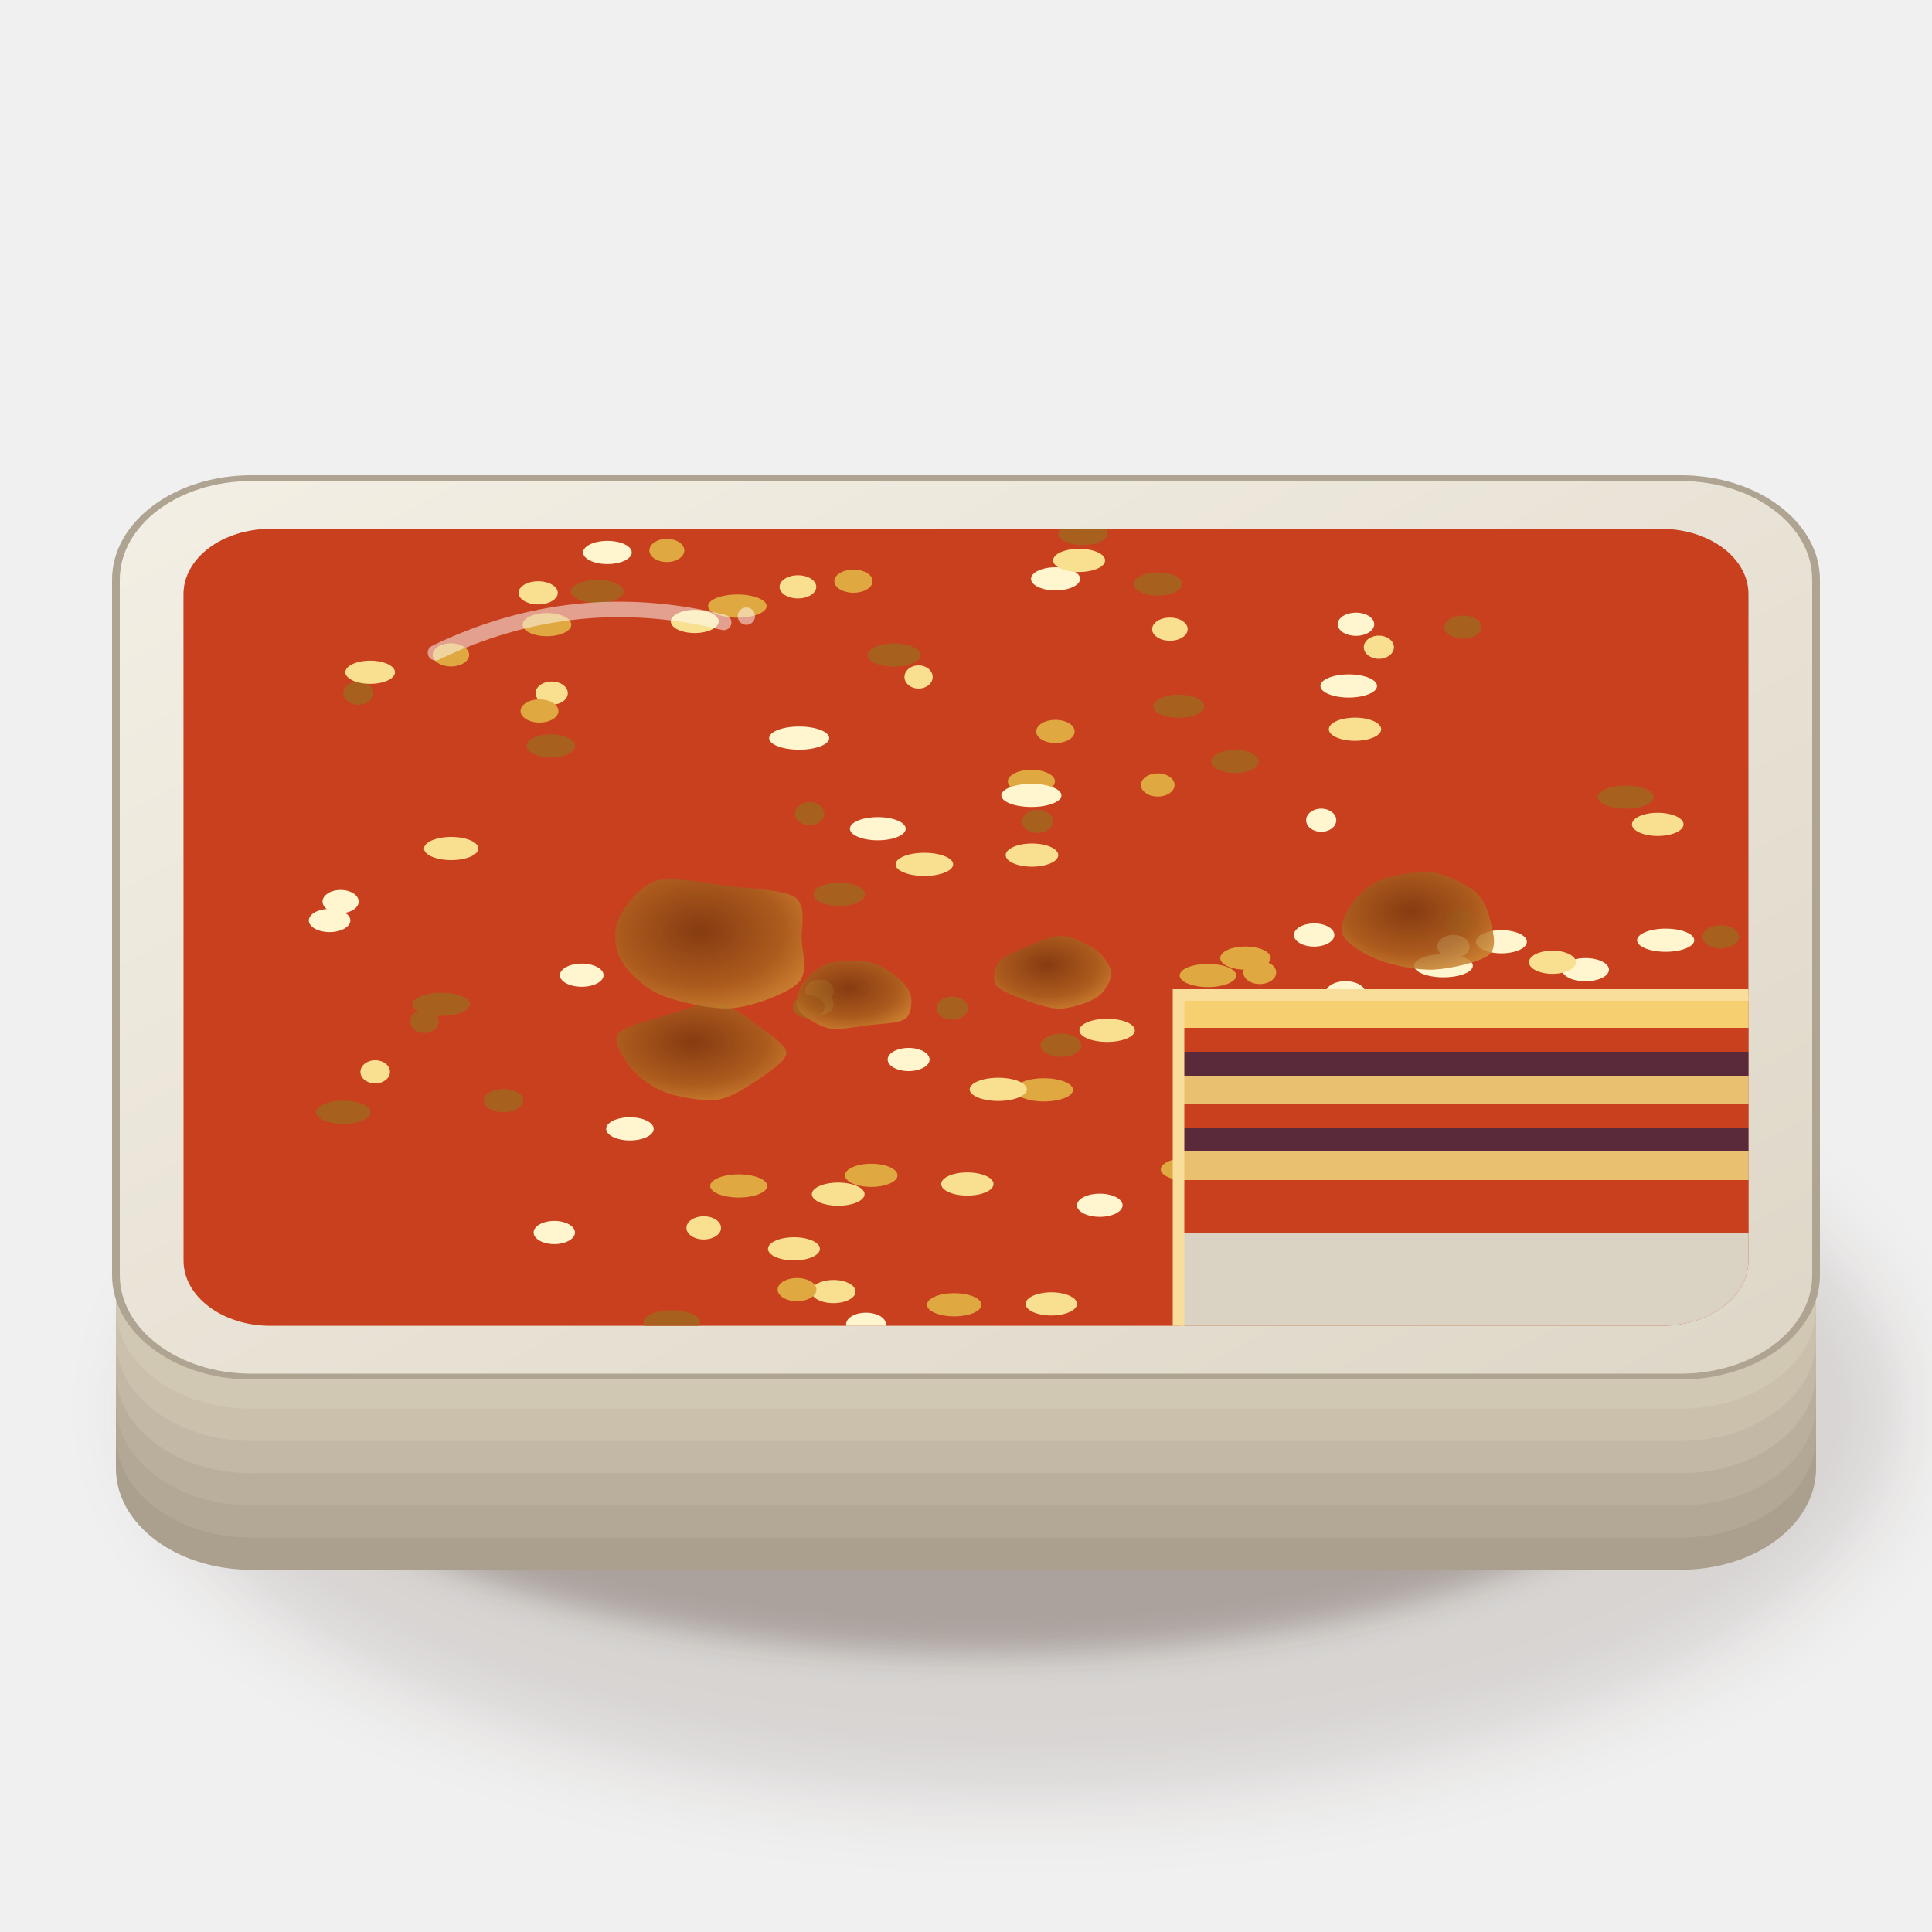
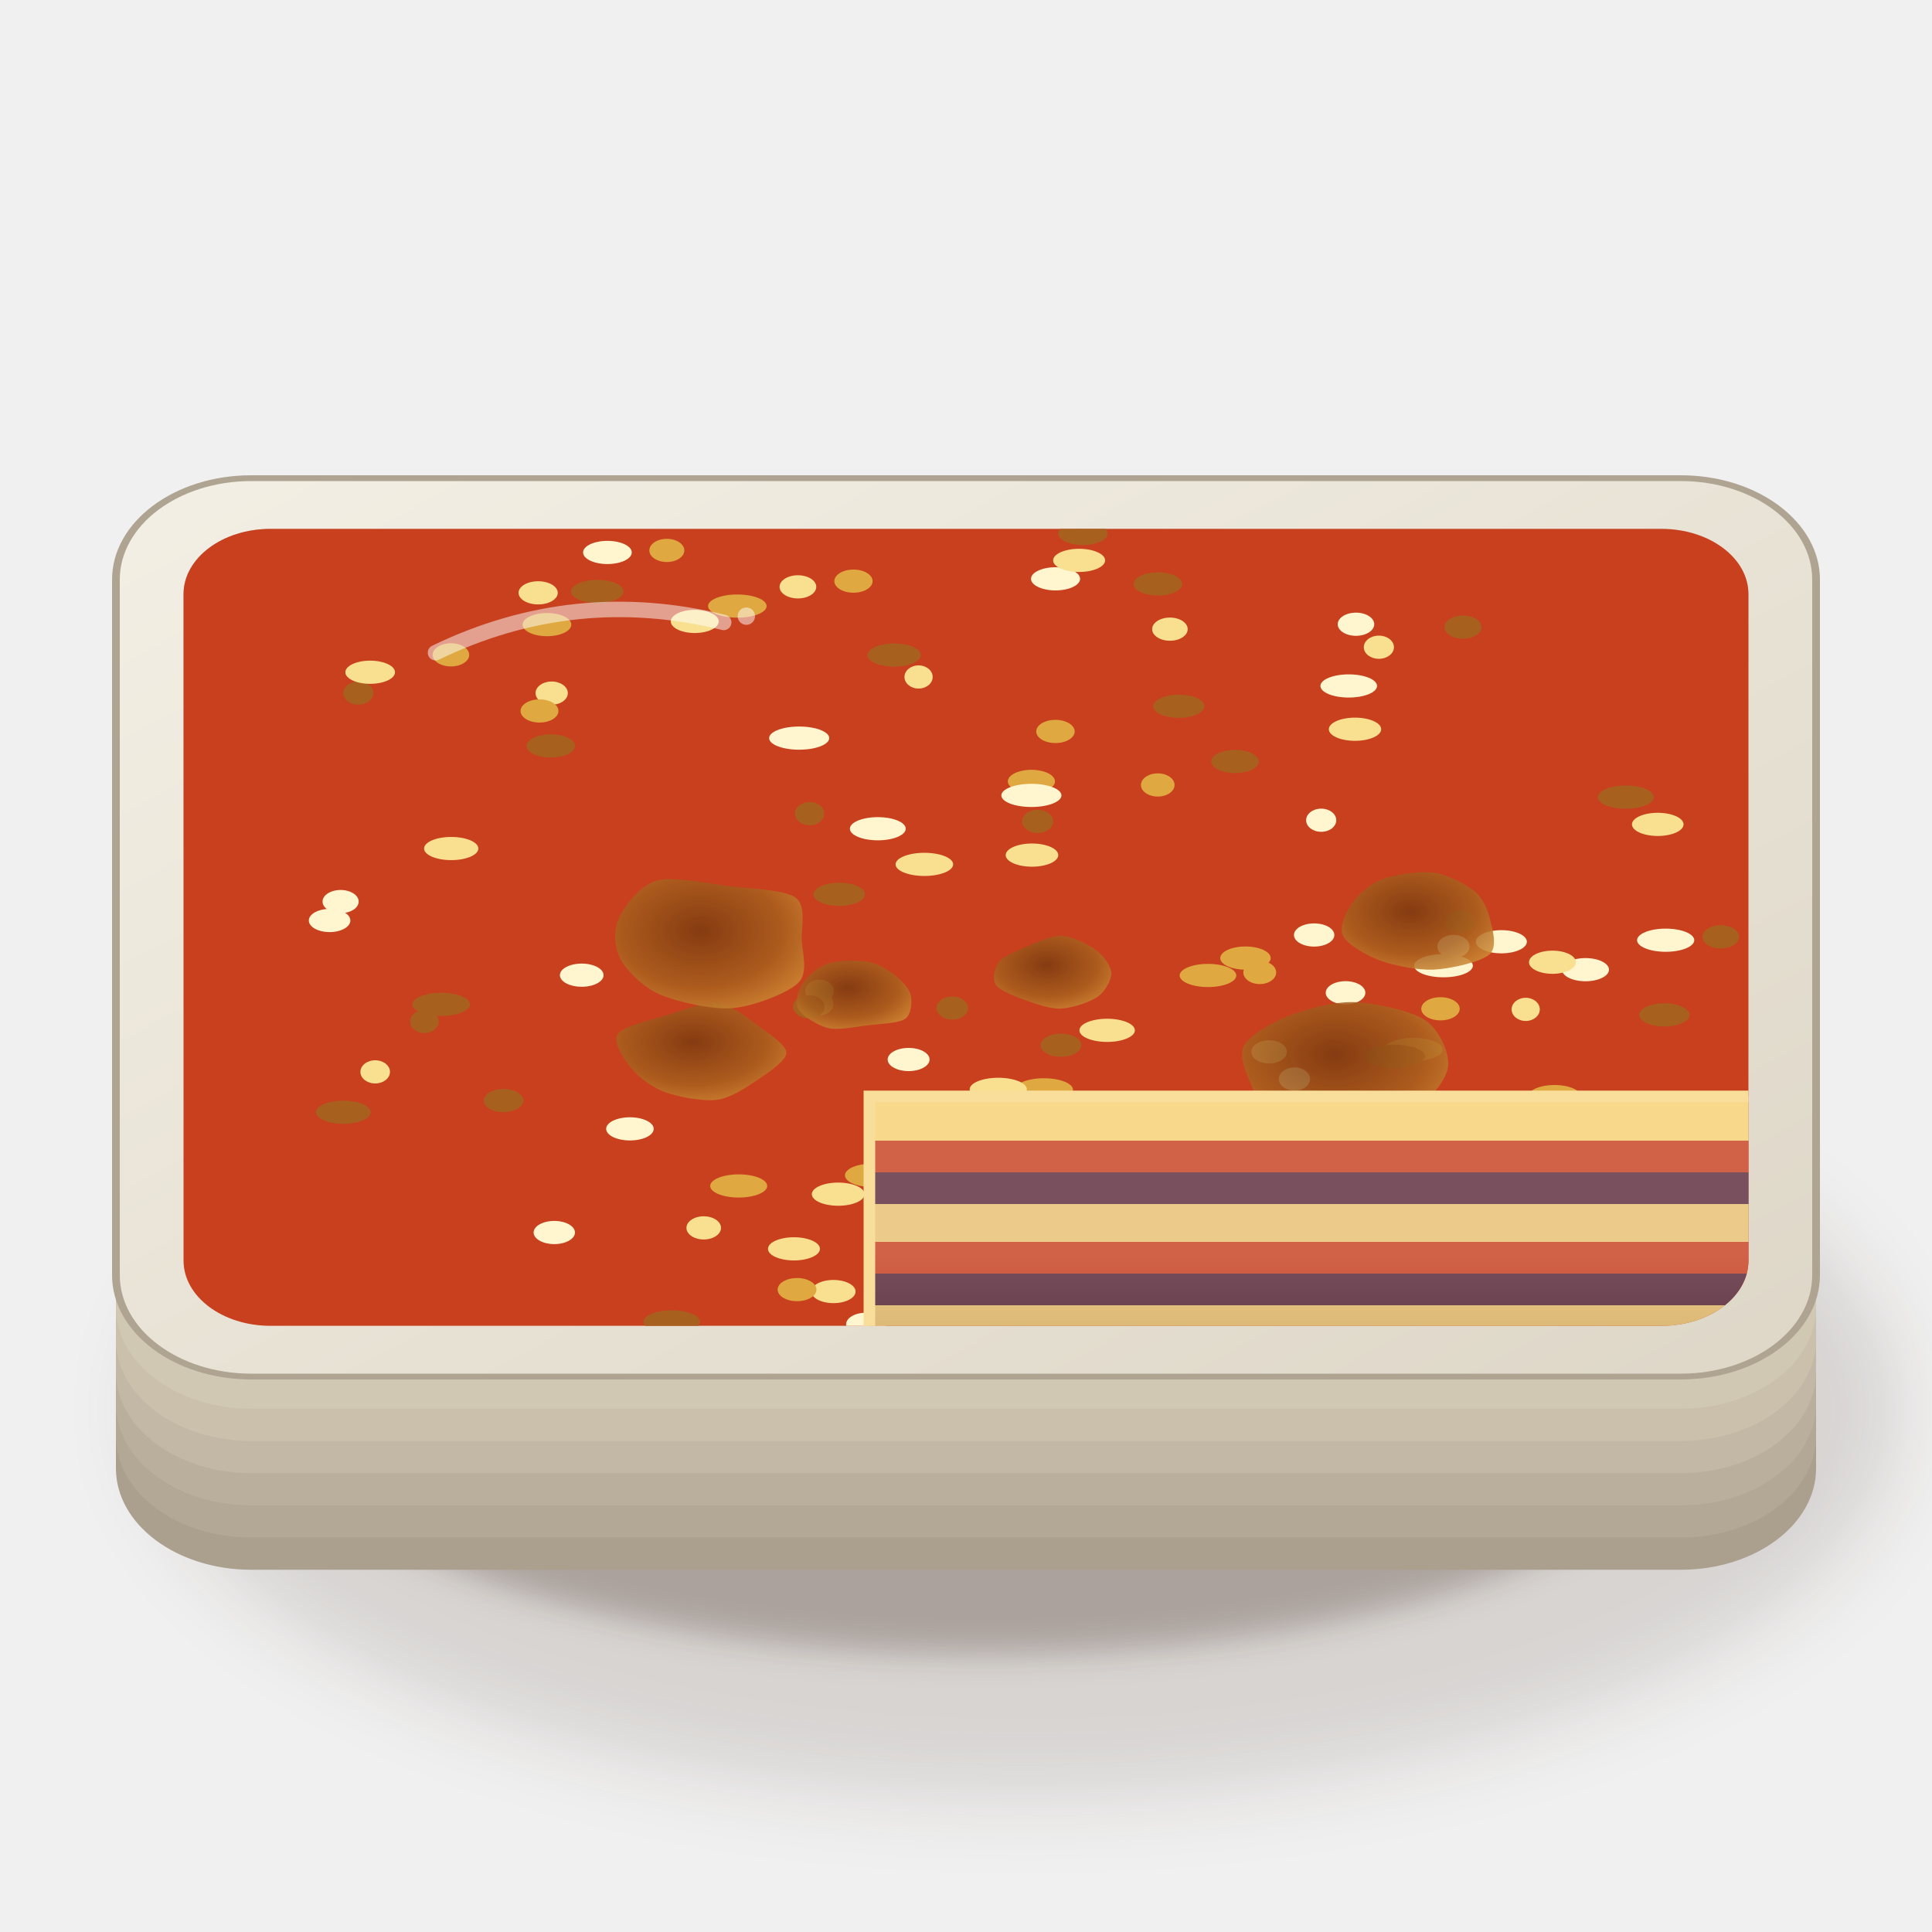
<svg xmlns="http://www.w3.org/2000/svg" viewBox="0 0 200 200" width="400" height="400">
  <defs>
    <filter id="br_berinjela_parmegiana-1" x="-50%" y="-50%" width="200%" height="200%">
      <feGaussianBlur stdDeviation="4" />
    </filter>
    <filter id="br_berinjela_parmegiana-2" x="-50%" y="-50%" width="200%" height="200%">
      <feGaussianBlur stdDeviation="1.6" />
    </filter>
    <linearGradient id="br_berinjela_parmegiana-3" x1="0" y1="0" x2="1" y2="1">
      <stop offset="0" stop-color="#f3efe4" />
      <stop offset="1" stop-color="#ded7c8" />
    </linearGradient>
    <linearGradient id="br_berinjela_parmegiana-4" x1="0" y1="0" x2="0.3" y2="1">
      <stop offset="0" stop-color="#c0b6a7" />
      <stop offset="0.5" stop-color="#e6dfcf" />
      <stop offset="1" stop-color="#f3eee0" />
    </linearGradient>
    <clipPath id="br_berinjela_parmegiana-5">
      <path d="M28,54.75 H172 A9,6.75 0 0 1 181,61.5 V130.5 A9,6.75 0 0 1 172,137.25 H28 A9,6.75 0 0 1 19,130.5 V61.5 A9,6.75 0 0 1 28,54.75Z" />
    </clipPath>
    <radialGradient id="br_berinjela_parmegiana-6" cx="0.45" cy="0.4" r="0.8">
      <stop offset="0" stop-color="#7a3a10" />
      <stop offset="0.55" stop-color="#a8601e" />
      <stop offset="1" stop-color="#e0a040" />
    </radialGradient>
    <linearGradient id="br_berinjela_parmegiana-7" x1="0" y1="0" x2="0" y2="1">
      <stop offset="0" stop-color="#f6d070" />
      <stop offset="0.139" stop-color="#f6d070" />
      <stop offset="0.14" stop-color="#c8401e" />
      <stop offset="0.239" stop-color="#c8401e" />
      <stop offset="0.24" stop-color="#5a2a3a" />
      <stop offset="0.339" stop-color="#5a2a3a" />
      <stop offset="0.34" stop-color="#e8c070" />
      <stop offset="0.459" stop-color="#e8c070" />
      <stop offset="0.46" stop-color="#c8401e" />
      <stop offset="0.559" stop-color="#c8401e" />
      <stop offset="0.56" stop-color="#5a2a3a" />
      <stop offset="0.659" stop-color="#5a2a3a" />
      <stop offset="0.66" stop-color="#e8c070" />
      <stop offset="0.779" stop-color="#e8c070" />
      <stop offset="0.78" stop-color="#c8401e" />
      <stop offset="0.999" stop-color="#c8401e" />
+     </linearGradient>
+     <linearGradient id="br_berinjela_parmegiana-8" x1="0" y1="0" x2="0" y2="1">
+       <stop offset="0" stop-color="#fff" />
+       <stop offset="0.5" stop-color="#fff" />
+       <stop offset="1" stop-color="#3a2212" />
    </linearGradient>
  </defs>
  <ellipse cx="106" cy="145.9" rx="90.68" ry="40.08" fill="#3a2212" opacity="0.14" filter="url(#br_berinjela_parmegiana-1)" />
  <ellipse cx="102" cy="143.9" rx="74.48" ry="27.32" fill="#3a2212" opacity="0.28" filter="url(#br_berinjela_parmegiana-2)" />
  <g transform="translate(100 116) scale(1 0.75)" fill="#ab9f8d">
    <rect x="-88" y="-62" width="176" height="124" rx="14" />
  </g>
  <g transform="translate(100 112.67) scale(1 0.75)" fill="#b3a795">
    <rect x="-88" y="-62" width="176" height="124" rx="14" />
  </g>
  <g transform="translate(100 109.33) scale(1 0.75)" fill="#baaf9d">
    <rect x="-88" y="-62" width="176" height="124" rx="14" />
  </g>
  <g transform="translate(100 106) scale(1 0.75)" fill="#c2b8a5">
    <rect x="-88" y="-62" width="176" height="124" rx="14" />
  </g>
  <g transform="translate(100 102.67) scale(1 0.75)" fill="#cac0ac">
    <rect x="-88" y="-62" width="176" height="124" rx="14" />
  </g>
  <g transform="translate(100 99.33) scale(1 0.75)" fill="#d1c8b4">
    <rect x="-88" y="-62" width="176" height="124" rx="14" />
  </g>
  <g transform="translate(100 96) scale(1 0.75)" fill="url(#br_berinjela_parmegiana-3)" stroke="#afa391" stroke-width=".8" vector-effect="non-scaling-stroke">
    <rect x="-88" y="-62" width="176" height="124" rx="14" />
  </g>
  <path d="M28,54.75 H172 A9,6.75 0 0 1 181,61.5 V130.5 A9,6.75 0 0 1 172,137.25 H28 A9,6.75 0 0 1 19,130.5 V61.5 A9,6.75 0 0 1 28,54.75Z" fill="url(#br_berinjela_parmegiana-4)" />
  <g clip-path="url(#br_berinjela_parmegiana-5)">
    <rect width="200" height="200" fill="#c8401e" />
    <ellipse cx="109.27" cy="59.92" rx="2.54" ry="1.2" fill="#fff6d0" />
    <ellipse cx="131.38" cy="108.89" rx="1.84" ry="1.2" fill="#f8e090" />
    <ellipse cx="69.03" cy="56.98" rx="1.81" ry="1.2" fill="#e0a840" />
    <ellipse cx="57.02" cy="77.22" rx="2.51" ry="1.2" fill="#a8601e" />
    <ellipse cx="60.22" cy="100.95" rx="2.26" ry="1.2" fill="#fff6d0" />
    <ellipse cx="111.71" cy="58.01" rx="2.69" ry="1.2" fill="#f8e090" />
    <ellipse cx="76.47" cy="122.77" rx="2.95" ry="1.2" fill="#e0a840" />
    <ellipse cx="168.3" cy="82.52" rx="2.9" ry="1.2" fill="#a8601e" />
    <ellipse cx="164.13" cy="100.38" rx="2.43" ry="1.2" fill="#fff6d0" />
    <ellipse cx="57.11" cy="71.75" rx="1.67" ry="1.2" fill="#f8e090" />
    <ellipse cx="131.9" cy="127.71" rx="2.38" ry="1.2" fill="#e0a840" />
    <ellipse cx="112.11" cy="55.22" rx="2.56" ry="1.2" fill="#a8601e" />
    <ellipse cx="145.94" cy="121.38" rx="2.14" ry="1.2" fill="#fff6d0" />
    <ellipse cx="157.94" cy="104.49" rx="1.46" ry="1.2" fill="#f8e090" />
    <ellipse cx="146.32" cy="108.64" rx="3.03" ry="1.2" fill="#e0a840" />
    <ellipse cx="178.13" cy="96.98" rx="1.9" ry="1.2" fill="#a8601e" />
    <ellipse cx="157.82" cy="114.73" rx="3.11" ry="1.2" fill="#fff6d0" />
    <ellipse cx="140.27" cy="75.49" rx="2.71" ry="1.2" fill="#f8e090" />
    <ellipse cx="108.06" cy="112.82" rx="3.02" ry="1.2" fill="#e0a840" />
    <ellipse cx="151.45" cy="64.92" rx="1.92" ry="1.2" fill="#a8601e" />
    <ellipse cx="62.88" cy="57.19" rx="2.52" ry="1.2" fill="#fff6d0" />
    <ellipse cx="86.77" cy="123.62" rx="2.73" ry="1.2" fill="#f8e090" />
    <ellipse cx="55.85" cy="73.6" rx="1.96" ry="1.2" fill="#e0a840" />
    <ellipse cx="37.1" cy="71.75" rx="1.56" ry="1.2" fill="#a8601e" />
    <ellipse cx="57.38" cy="127.59" rx="2.14" ry="1.2" fill="#fff6d0" />
    <ellipse cx="38.32" cy="69.59" rx="2.57" ry="1.2" fill="#f8e090" />
    <ellipse cx="56.62" cy="64.66" rx="2.52" ry="1.2" fill="#e0a840" />
    <ellipse cx="109.83" cy="108.2" rx="2.11" ry="1.2" fill="#a8601e" />
    <ellipse cx="134" cy="111.7" rx="1.62" ry="1.2" fill="#fff6d0" />
    <ellipse cx="108.83" cy="134.98" rx="2.66" ry="1.2" fill="#f8e090" />
    <ellipse cx="106.77" cy="80.89" rx="2.44" ry="1.2" fill="#e0a840" />
    <ellipse cx="151.18" cy="95.4" rx="1.47" ry="1.2" fill="#a8601e" />
    <ellipse cx="150.46" cy="97.98" rx="1.67" ry="1.2" fill="#fff6d0" />
    <ellipse cx="121.11" cy="65.13" rx="1.84" ry="1.2" fill="#f8e090" />
    <ellipse cx="125.05" cy="100.98" rx="2.93" ry="1.2" fill="#e0a840" />
    <ellipse cx="61.83" cy="61.23" rx="2.72" ry="1.2" fill="#a8601e" />
    <ellipse cx="139.29" cy="102.77" rx="2.05" ry="1.2" fill="#fff6d0" />
    <ellipse cx="95.69" cy="89.48" rx="2.98" ry="1.2" fill="#f8e090" />
    <ellipse cx="146.02" cy="116.18" rx="1.88" ry="1.2" fill="#e0a840" />
    <ellipse cx="98.58" cy="104.36" rx="1.63" ry="1.2" fill="#a8601e" />
    <ellipse cx="90.87" cy="85.79" rx="2.89" ry="1.2" fill="#fff6d0" />
    <ellipse cx="171.61" cy="85.34" rx="2.67" ry="1.2" fill="#f8e090" />
    <ellipse cx="98.78" cy="135.07" rx="2.82" ry="1.2" fill="#e0a840" />
    <ellipse cx="144.4" cy="109.35" rx="3.11" ry="1.2" fill="#a8601e" />
    <ellipse cx="94.06" cy="109.68" rx="2.17" ry="1.2" fill="#fff6d0" />
    <ellipse cx="71.92" cy="64.33" rx="2.48" ry="1.2" fill="#f8e090" />
    <ellipse cx="90.19" cy="121.67" rx="2.72" ry="1.2" fill="#e0a840" />
    <ellipse cx="43.94" cy="105.74" rx="1.48" ry="1.2" fill="#a8601e" />
    <ellipse cx="149.43" cy="99.97" rx="3.04" ry="1.2" fill="#fff6d0" />
    <ellipse cx="142.74" cy="67" rx="1.56" ry="1.2" fill="#f8e090" />
    <ellipse cx="130.41" cy="100.67" rx="1.7" ry="1.2" fill="#e0a840" />
    <ellipse cx="127.85" cy="78.83" rx="2.46" ry="1.2" fill="#a8601e" />
    <ellipse cx="106.77" cy="82.34" rx="3.11" ry="1.2" fill="#fff6d0" />
    <ellipse cx="86.28" cy="133.7" rx="2.29" ry="1.2" fill="#f8e090" />
    <ellipse cx="109.26" cy="75.72" rx="1.99" ry="1.2" fill="#e0a840" />
    <ellipse cx="92.56" cy="67.81" rx="2.76" ry="1.2" fill="#a8601e" />
    <ellipse cx="136.04" cy="96.79" rx="2.09" ry="1.2" fill="#fff6d0" />
    <ellipse cx="38.84" cy="110.96" rx="1.53" ry="1.2" fill="#f8e090" />
    <ellipse cx="119.85" cy="81.26" rx="1.74" ry="1.2" fill="#e0a840" />
    <ellipse cx="35.54" cy="115.14" rx="2.83" ry="1.2" fill="#a8601e" />
    <ellipse cx="89.65" cy="137.09" rx="2.06" ry="1.2" fill="#fff6d0" />
    <ellipse cx="114.61" cy="106.66" rx="2.87" ry="1.2" fill="#f8e090" />
    <ellipse cx="76.33" cy="62.74" rx="3.03" ry="1.2" fill="#e0a840" />
    <ellipse cx="83.81" cy="84.23" rx="1.52" ry="1.2" fill="#a8601e" />
    <ellipse cx="34.12" cy="95.29" rx="2.15" ry="1.2" fill="#fff6d0" />
    <ellipse cx="72.85" cy="127.11" rx="1.79" ry="1.2" fill="#f8e090" />
    <ellipse cx="76.09" cy="139.58" rx="2.88" ry="1.2" fill="#e0a840" />
    <ellipse cx="69.54" cy="136.84" rx="2.93" ry="1.2" fill="#a8601e" />
    <ellipse cx="172.43" cy="97.33" rx="2.96" ry="1.2" fill="#fff6d0" />
    <ellipse cx="95.09" cy="70.08" rx="1.46" ry="1.2" fill="#f8e090" />
    <ellipse cx="46.68" cy="67.79" rx="1.89" ry="1.2" fill="#e0a840" />
    <ellipse cx="52.13" cy="113.93" rx="2.05" ry="1.2" fill="#a8601e" />
    <ellipse cx="155.42" cy="97.49" rx="2.64" ry="1.2" fill="#fff6d0" />
    <ellipse cx="82.19" cy="129.28" rx="2.69" ry="1.2" fill="#f8e090" />
    <ellipse cx="84.8" cy="103.92" rx="1.49" ry="1.2" fill="#e0a840" />
    <ellipse cx="45.67" cy="103.97" rx="2.99" ry="1.2" fill="#a8601e" />
    <ellipse cx="35.26" cy="93.33" rx="1.87" ry="1.2" fill="#fff6d0" />
    <ellipse cx="55.71" cy="61.37" rx="2.03" ry="1.2" fill="#f8e090" />
    <ellipse cx="123.07" cy="121.05" rx="2.91" ry="1.2" fill="#e0a840" />
    <ellipse cx="119.86" cy="60.45" rx="2.51" ry="1.2" fill="#a8601e" />
    <ellipse cx="136.77" cy="84.91" rx="1.56" ry="1.2" fill="#fff6d0" />
    <ellipse cx="82.6" cy="60.75" rx="1.9" ry="1.2" fill="#f8e090" />
    <ellipse cx="149.12" cy="104.43" rx="1.99" ry="1.2" fill="#e0a840" />
    <ellipse cx="135.94" cy="117.98" rx="1.89" ry="1.2" fill="#a8601e" />
    <ellipse cx="135.05" cy="121.33" rx="2.47" ry="1.2" fill="#fff6d0" />
    <ellipse cx="100.14" cy="122.57" rx="2.71" ry="1.2" fill="#f8e090" />
    <ellipse cx="112.84" cy="52.3" rx="1.84" ry="1.2" fill="#e0a840" />
    <ellipse cx="138.73" cy="126.7" rx="2.58" ry="1.2" fill="#a8601e" />
    <ellipse cx="82.73" cy="76.41" rx="3.11" ry="1.2" fill="#fff6d0" />
    <ellipse cx="103.34" cy="112.77" rx="2.96" ry="1.2" fill="#f8e090" />
    <ellipse cx="128.93" cy="99.18" rx="2.61" ry="1.2" fill="#e0a840" />
    <ellipse cx="172.29" cy="105.06" rx="2.6" ry="1.2" fill="#a8601e" />
    <ellipse cx="139.62" cy="71.01" rx="2.93" ry="1.2" fill="#fff6d0" />
    <ellipse cx="160.71" cy="99.61" rx="2.43" ry="1.2" fill="#f8e090" />
    <ellipse cx="160.92" cy="113.52" rx="2.74" ry="1.2" fill="#e0a840" />
    <ellipse cx="86.88" cy="92.58" rx="2.67" ry="1.2" fill="#a8601e" />
    <ellipse cx="65.21" cy="116.86" rx="2.46" ry="1.2" fill="#fff6d0" />
    <ellipse cx="129.21" cy="126.17" rx="2.6" ry="1.2" fill="#f8e090" />
    <ellipse cx="84.83" cy="102.6" rx="1.48" ry="1.2" fill="#e0a840" />
    <ellipse cx="107.42" cy="85.03" rx="1.61" ry="1.2" fill="#a8601e" />
    <ellipse cx="126.33" cy="129.52" rx="1.67" ry="1.2" fill="#fff6d0" />
    <ellipse cx="46.71" cy="87.84" rx="2.81" ry="1.2" fill="#f8e090" />
    <ellipse cx="82.51" cy="133.5" rx="2.01" ry="1.2" fill="#e0a840" />
    <ellipse cx="83.73" cy="104.22" rx="1.63" ry="1.2" fill="#a8601e" />
    <ellipse cx="140.37" cy="64.62" rx="1.89" ry="1.2" fill="#fff6d0" />
    <ellipse cx="91.16" cy="50.58" rx="2.49" ry="1.2" fill="#f8e090" />
    <ellipse cx="88.35" cy="60.16" rx="1.98" ry="1.2" fill="#e0a840" />
    <ellipse cx="122.03" cy="73.11" rx="2.65" ry="1.2" fill="#a8601e" />
    <ellipse cx="113.85" cy="124.77" rx="2.36" ry="1.2" fill="#fff6d0" />
    <ellipse cx="106.83" cy="88.52" rx="2.72" ry="1.2" fill="#f8e090" />
    <path d="M94.3,103.1C94.42,103.75 94.35,105.03 93.68,105.48C93.01,105.94 91.02,105.99 89.83,106.14C88.64,106.28 86.82,106.68 85.74,106.43C84.66,106.18 83.05,105.16 82.65,104.47C82.25,103.78 82.62,102.53 83.08,101.82C83.53,101.11 84.67,100.07 85.71,99.74C86.74,99.4 88.9,99.38 89.97,99.59C91.04,99.79 92.21,100.6 92.86,101.13C93.51,101.65 94.18,102.45 94.3,103.1Z" fill="url(#br_berinjela_parmegiana-6)" opacity=".85" />
    <path d="M154.24,95.14C154.48,96.12 155.07,98 154.2,98.79C153.34,99.57 150.2,100.28 148.5,100.37C146.8,100.47 144.26,99.95 142.84,99.42C141.42,98.9 139.47,97.75 139.03,96.87C138.59,96 139.3,94.47 139.9,93.6C140.5,92.72 141.74,91.53 143.01,91.04C144.28,90.55 146.93,90.15 148.37,90.33C149.82,90.52 151.77,91.55 152.65,92.27C153.53,93 154.01,94.16 154.24,95.14Z" fill="url(#br_berinjela_parmegiana-6)" opacity=".85" />
    <path d="M149.92,110.31C149.81,111.67 148.24,113.58 146.79,114.63C145.34,115.68 142.44,117.06 140.27,117.33C138.11,117.59 133.96,117.17 132.35,116.41C130.73,115.64 130.03,113.44 129.49,112.22C128.96,110.99 128.2,109.31 128.77,108.25C129.34,107.2 131.58,105.88 133.29,105.2C134.99,104.52 138,103.68 140.14,103.74C142.28,103.8 146.07,104.63 147.54,105.61C149.01,106.6 150.03,108.96 149.92,110.31Z" fill="url(#br_berinjela_parmegiana-6)" opacity=".85" />
    <path d="M115.04,100.73C115.07,101.46 114.4,102.64 113.62,103.19C112.83,103.75 110.94,104.36 109.81,104.41C108.67,104.46 107.07,103.87 106.06,103.5C105.05,103.14 103.49,102.55 103.09,101.96C102.69,101.37 102.95,100.16 103.41,99.57C103.86,98.98 105.18,98.46 106.15,98.05C107.11,97.65 108.76,96.83 109.86,96.87C110.96,96.91 112.69,97.77 113.46,98.35C114.24,98.93 115.02,100.01 115.04,100.73Z" fill="url(#br_berinjela_parmegiana-6)" opacity=".85" />
    <path d="M81.4,108.99C81.39,109.84 79.47,111.08 78.39,111.81C77.32,112.54 75.65,113.66 74.22,113.85C72.8,114.04 70.2,113.56 68.87,113.07C67.54,112.59 66.11,111.52 65.37,110.62C64.63,109.72 63.39,107.89 63.94,107.06C64.49,106.23 67.48,105.56 69.03,105.08C70.59,104.6 72.9,103.69 74.31,103.85C75.72,104.02 77.37,105.38 78.44,106.15C79.5,106.93 81.41,108.15 81.4,108.99Z" fill="url(#br_berinjela_parmegiana-6)" opacity=".85" />
    <path d="M82.99,97.26C83.04,98.58 83.72,100.67 82.64,101.74C81.57,102.8 77.99,104.18 75.83,104.36C73.68,104.54 70.02,103.69 68.28,102.94C66.55,102.18 64.9,100.5 64.26,99.33C63.62,98.16 63.48,96.36 64.02,95.14C64.57,93.91 66.2,91.7 67.9,91.18C69.6,90.67 73.21,91.45 75.37,91.72C77.54,91.98 81.21,92.09 82.35,92.92C83.5,93.76 82.95,95.94 82.99,97.26Z" fill="url(#br_berinjela_parmegiana-6)" opacity=".85" />
-     <polygon points="122,127.6 190,127.6 190,177.1 122,177.1" fill="#dad2c2" />
-     <polygon points="122,103 122,152.5 122,177.1 122,127.6" fill="url(#br_berinjela_parmegiana-7)" />
-     <polygon points="122,103 122,152.5 122,177.1 122,127.6" fill="#3a2212" opacity=".25" />
-     <polygon points="122,103 190,103 190,127.6 122,127.6" fill="url(#br_berinjela_parmegiana-7)" />
-     <polyline points="122,152.5 122,103 190,103" fill="none" stroke="#f9de9b" stroke-width="1.2" />
+     <polygon points="90,146.3 196,146.3 196,200.3 90,200.3" fill="#b6ab9c" />
+     <polygon points="90,113.5 90,167.5 90,200.3 90,146.3" fill="url(#br_berinjela_parmegiana-7)" />
+     <polygon points="90,113.5 90,167.5 90,200.3 90,146.3" fill="#3a2212" opacity=".25" />
+     <polygon points="90,113.5 196,113.5 196,146.3 90,146.3" fill="url(#br_berinjela_parmegiana-7)" />
+     <polygon points="90,113.5 196,113.5 196,146.3 90,146.3" fill="url(#br_berinjela_parmegiana-8)" opacity=".18" />
+     <polyline points="90,146.3 196,146.3" stroke="#3a2212" stroke-width="1" opacity=".5" />
+     <polyline points="90,167.5 90,113.5 196,113.5" fill="none" stroke="#f9de9b" stroke-width="1.2" />
  </g>
  <g transform="translate(60 66) rotate(-6)">
    <path d="M-15,0 Q0,-5.4 15,0" stroke="#fff" stroke-width="1.6" fill="none" stroke-linecap="round" opacity="0.5" />
    <circle cx="17.4" cy="-.4" r=".9" fill="#fff" opacity="0.5" />
  </g>
</svg>
